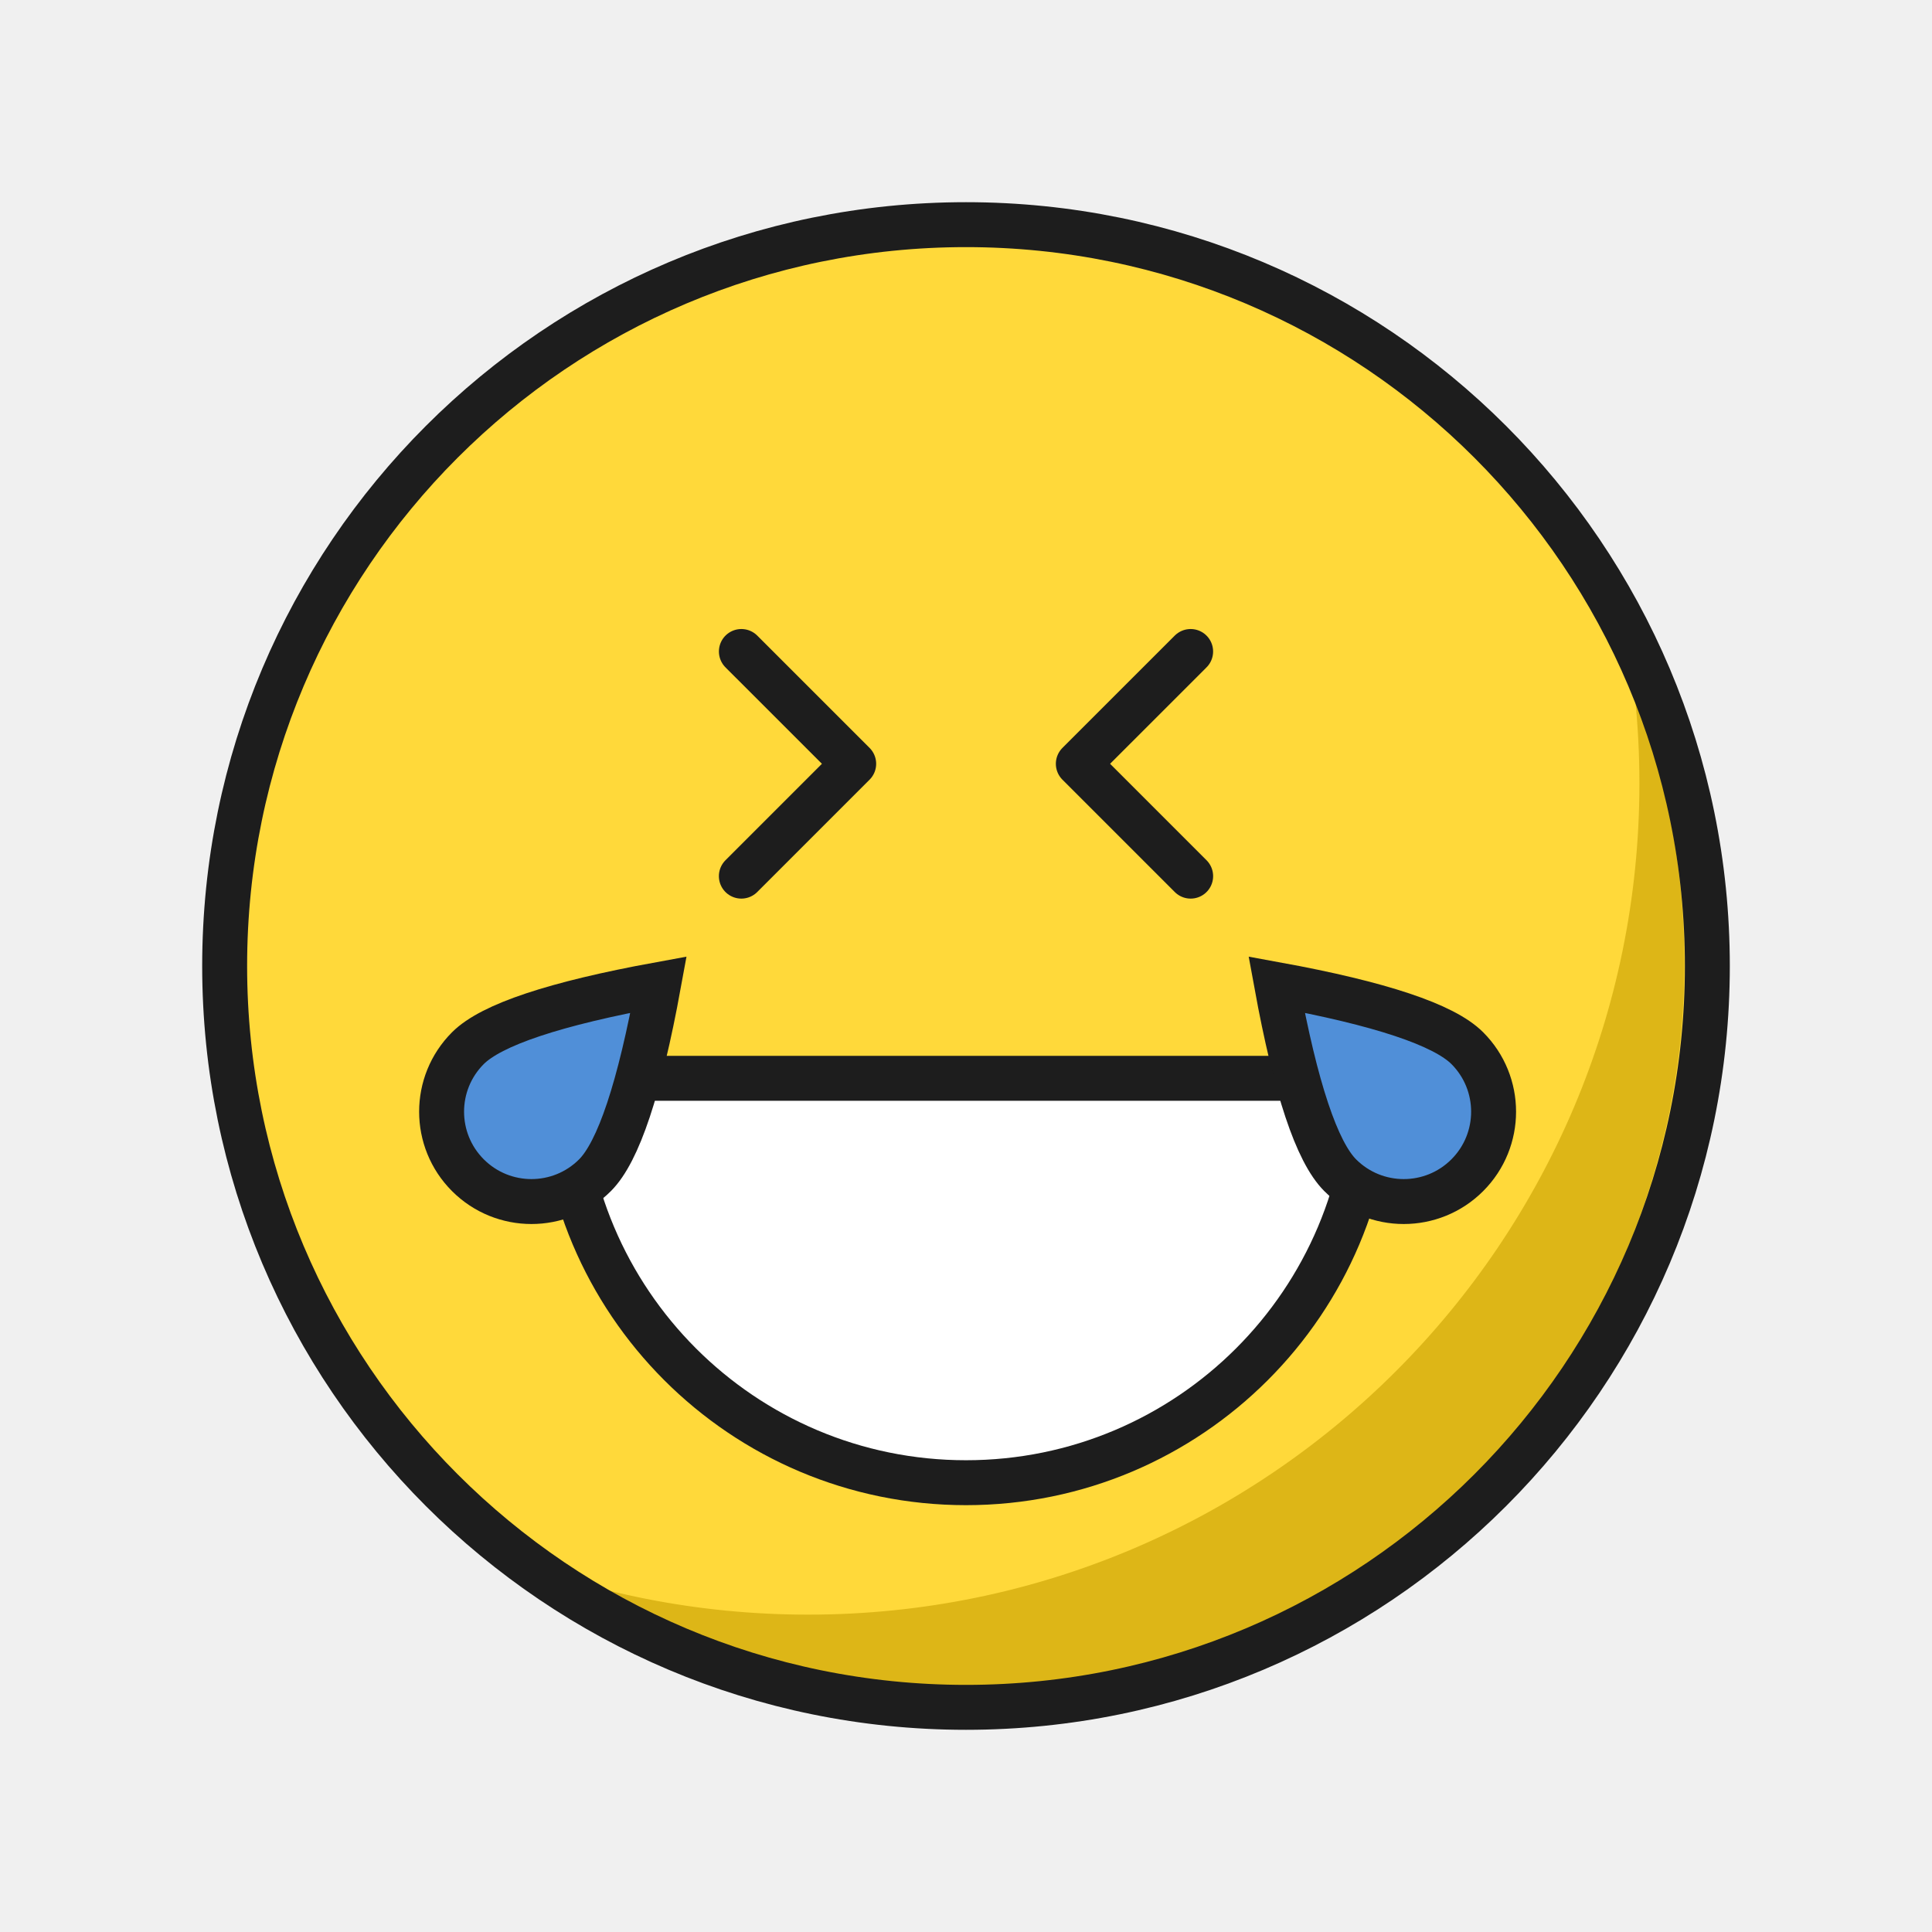
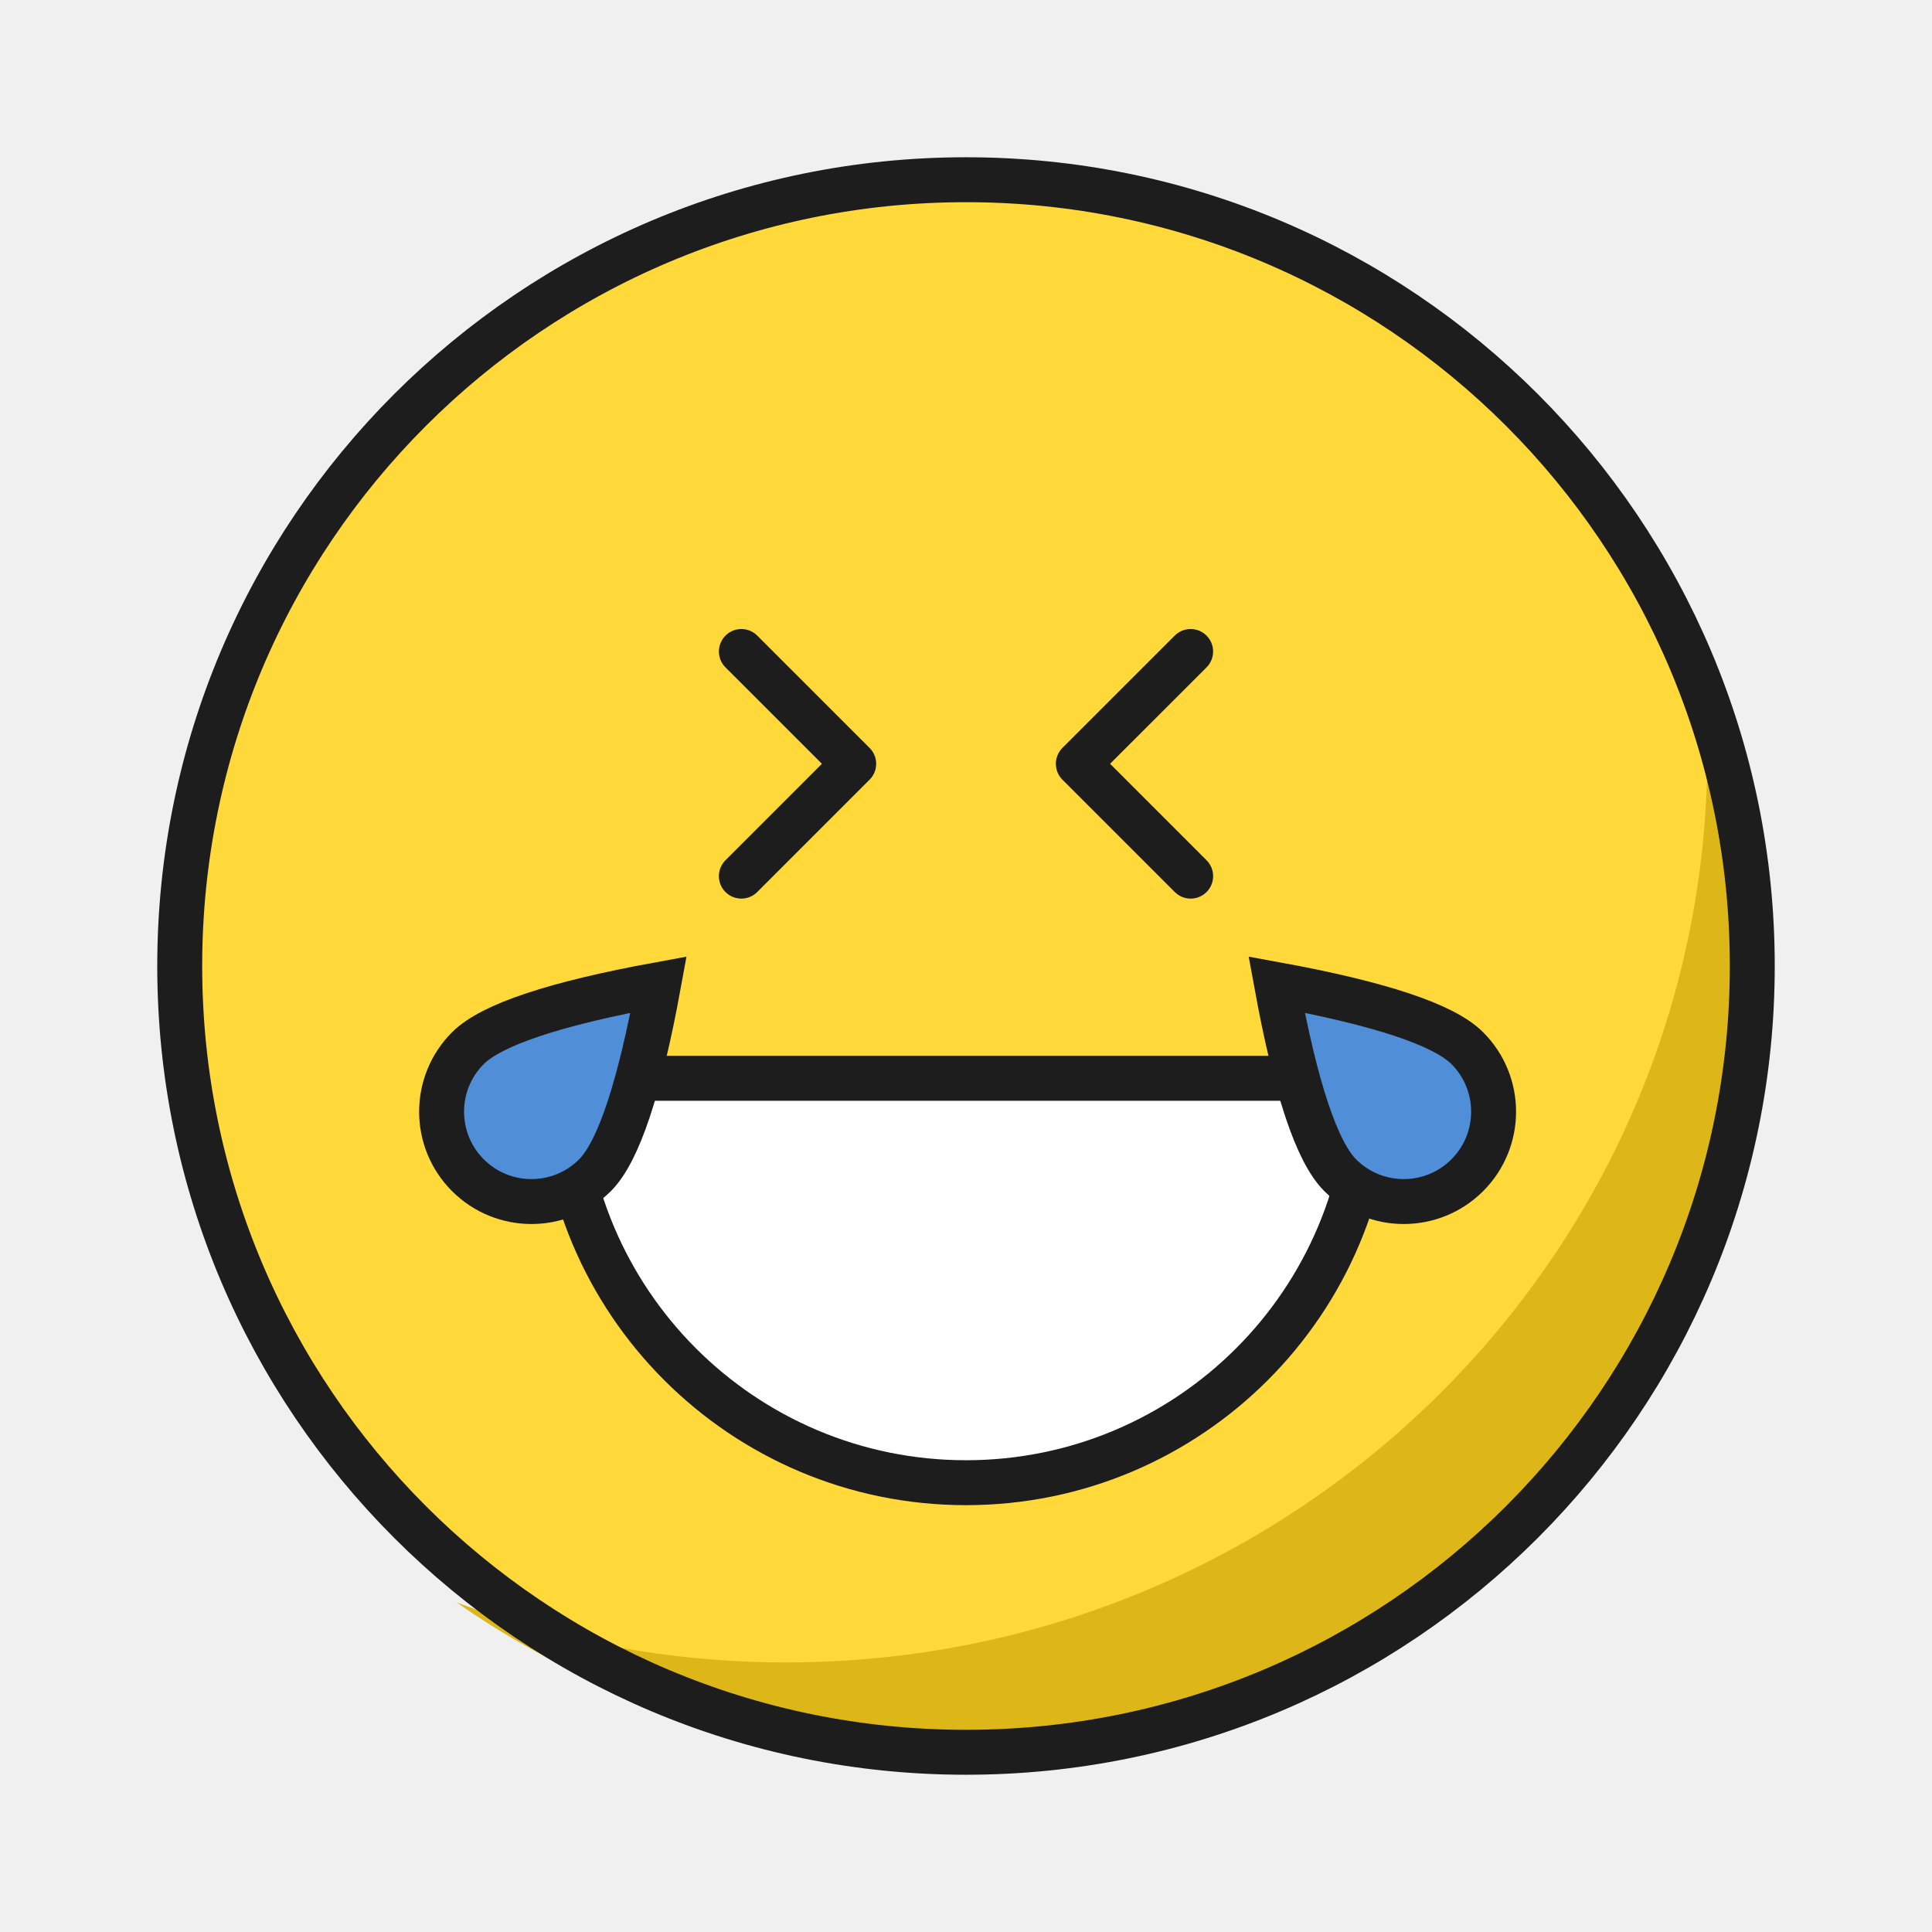
<svg xmlns="http://www.w3.org/2000/svg" width="86px" height="86px" viewBox="0 0 86 86" version="1.1">
  <g id="category-comedy-hover" stroke="none" stroke-width="1" fill="none" fill-rule="evenodd">
-     <g id="Group" transform="translate(10, 10)">
-       <circle id="Oval-Copy-3" fill="#FFD93A" cx="33" cy="33" r="33" />
-       <path d="M12,59.142 C16.312,60.903 21.031,61.873 25.976,61.873 C46.41,61.873 62.976,45.307 62.976,24.873 C62.976,23.565 62.908,22.273 62.775,21 C64.197,24.684 64.976,28.687 64.976,32.873 C64.976,51.098 50.201,65.873 31.976,65.873 C24.468,65.873 17.545,63.365 12,59.142 Z" id="Combined-Shape" fill="#DDB617" />
-       <circle id="Oval" stroke="#1D1D1D" stroke-width="2" stroke-linecap="round" stroke-linejoin="round" cx="33" cy="33" r="33" />
-       <path d="M33,56 C42.941,56 51,47.941 51,38 C51,38 15,38 15,38 C15,47.941 23.059,56 33,56 Z" id="Oval-Copy" stroke="#1D1D1D" stroke-width="2" fill="#FFFFFF" stroke-linecap="round" stroke-linejoin="round" />
-       <polyline id="Path-6" stroke="#1D1D1D" stroke-width="2" stroke-linecap="round" stroke-linejoin="round" points="23.001 19 28.001 23.999 23 29" />
-       <polyline id="Path-6-Copy" stroke="#1D1D1D" stroke-width="2" stroke-linecap="round" stroke-linejoin="round" transform="translate(40.50026, 24) scale(-1, 1) translate(-40.50026, -24) " points="38.001 19 43.001 23.999 38 29" />
-       <path d="M51.071,44.071 C53.28,44.071 55.071,42.28 55.071,40.071 C55.071,38.598 53.738,35.932 51.071,32.071 C48.404,35.932 47.071,38.598 47.071,40.071 C47.071,42.28 48.862,44.071 51.071,44.071 Z" id="Oval" stroke="#1D1D1D" stroke-width="2" fill="#508FD8" transform="translate(51.07107, 38.07107) rotate(-45) translate(-51.07107, -38.07107) " />
-       <path d="M15.071,44.071 C17.28,44.071 19.071,42.28 19.071,40.071 C19.071,38.598 17.738,35.932 15.071,32.071 C12.404,35.932 11.071,38.598 11.071,40.071 C11.071,42.28 12.862,44.071 15.071,44.071 Z" id="Oval-Copy-2" stroke="#1D1D1D" stroke-width="2" fill="#508FD8" transform="translate(15.07107, 38.07107) scale(-1, 1) rotate(-45) translate(-15.07107, -38.07107) " />
+     <g id="Group" transform="translate(8, 8)">
+       <circle id="Oval-Copy-3" fill="#FFD93A" cx="35" cy="35" r="35" />
+       <path d="M12.332,63.331 C16.887,65.055 21.832,66 27,66 C49.644,66 68,47.868 68,25.5 C68,24.228 67.941,22.97 67.825,21.729 C69.232,25.558 70,29.691 70,34 C70,53.882 53.658,70 33.5,70 C25.609,70 18.303,67.53 12.332,63.331 Z" id="Combined-Shape" fill="#DDB617" />
+       <circle id="Oval" stroke="#1D1D1D" stroke-width="2" stroke-linecap="round" stroke-linejoin="round" cx="35" cy="35" r="35" />
+       <path d="M35,58 C44.941,58 53,49.941 53,40 C53,40 17,40 17,40 C17,49.941 25.059,58 35,58 Z" id="Oval-Copy" stroke="#1D1D1D" stroke-width="2" fill="#FFFFFF" stroke-linecap="round" stroke-linejoin="round" />
+       <polyline id="Path-6" stroke="#1D1D1D" stroke-width="2" stroke-linecap="round" stroke-linejoin="round" points="25.001 21 30.001 25.999 25 31" />
+       <polyline id="Path-6-Copy" stroke="#1D1D1D" stroke-width="2" stroke-linecap="round" stroke-linejoin="round" transform="translate(42.50026, 26) scale(-1, 1) translate(-42.50026, -26) " points="40.001 21 45.001 25.999 40 31" />
+       <path d="M53.071,46.071 C55.28,46.071 57.071,44.28 57.071,42.071 C57.071,40.598 55.738,37.932 53.071,34.071 C50.404,37.932 49.071,40.598 49.071,42.071 C49.071,44.28 50.862,46.071 53.071,46.071 Z" id="Oval" stroke="#1D1D1D" stroke-width="2" fill="#508FD8" transform="translate(53.07107, 40.07107) rotate(-45) translate(-53.07107, -40.07107) " />
+       <path d="M17.071,46.071 C19.28,46.071 21.071,44.28 21.071,42.071 C21.071,40.598 19.738,37.932 17.071,34.071 C14.404,37.932 13.071,40.598 13.071,42.071 C13.071,44.28 14.862,46.071 17.071,46.071 Z" id="Oval-Copy-2" stroke="#1D1D1D" stroke-width="2" fill="#508FD8" transform="translate(17.07107, 40.07107) scale(-1, 1) rotate(-45) translate(-17.07107, -40.07107) " />
    </g>
  </g>
</svg>
